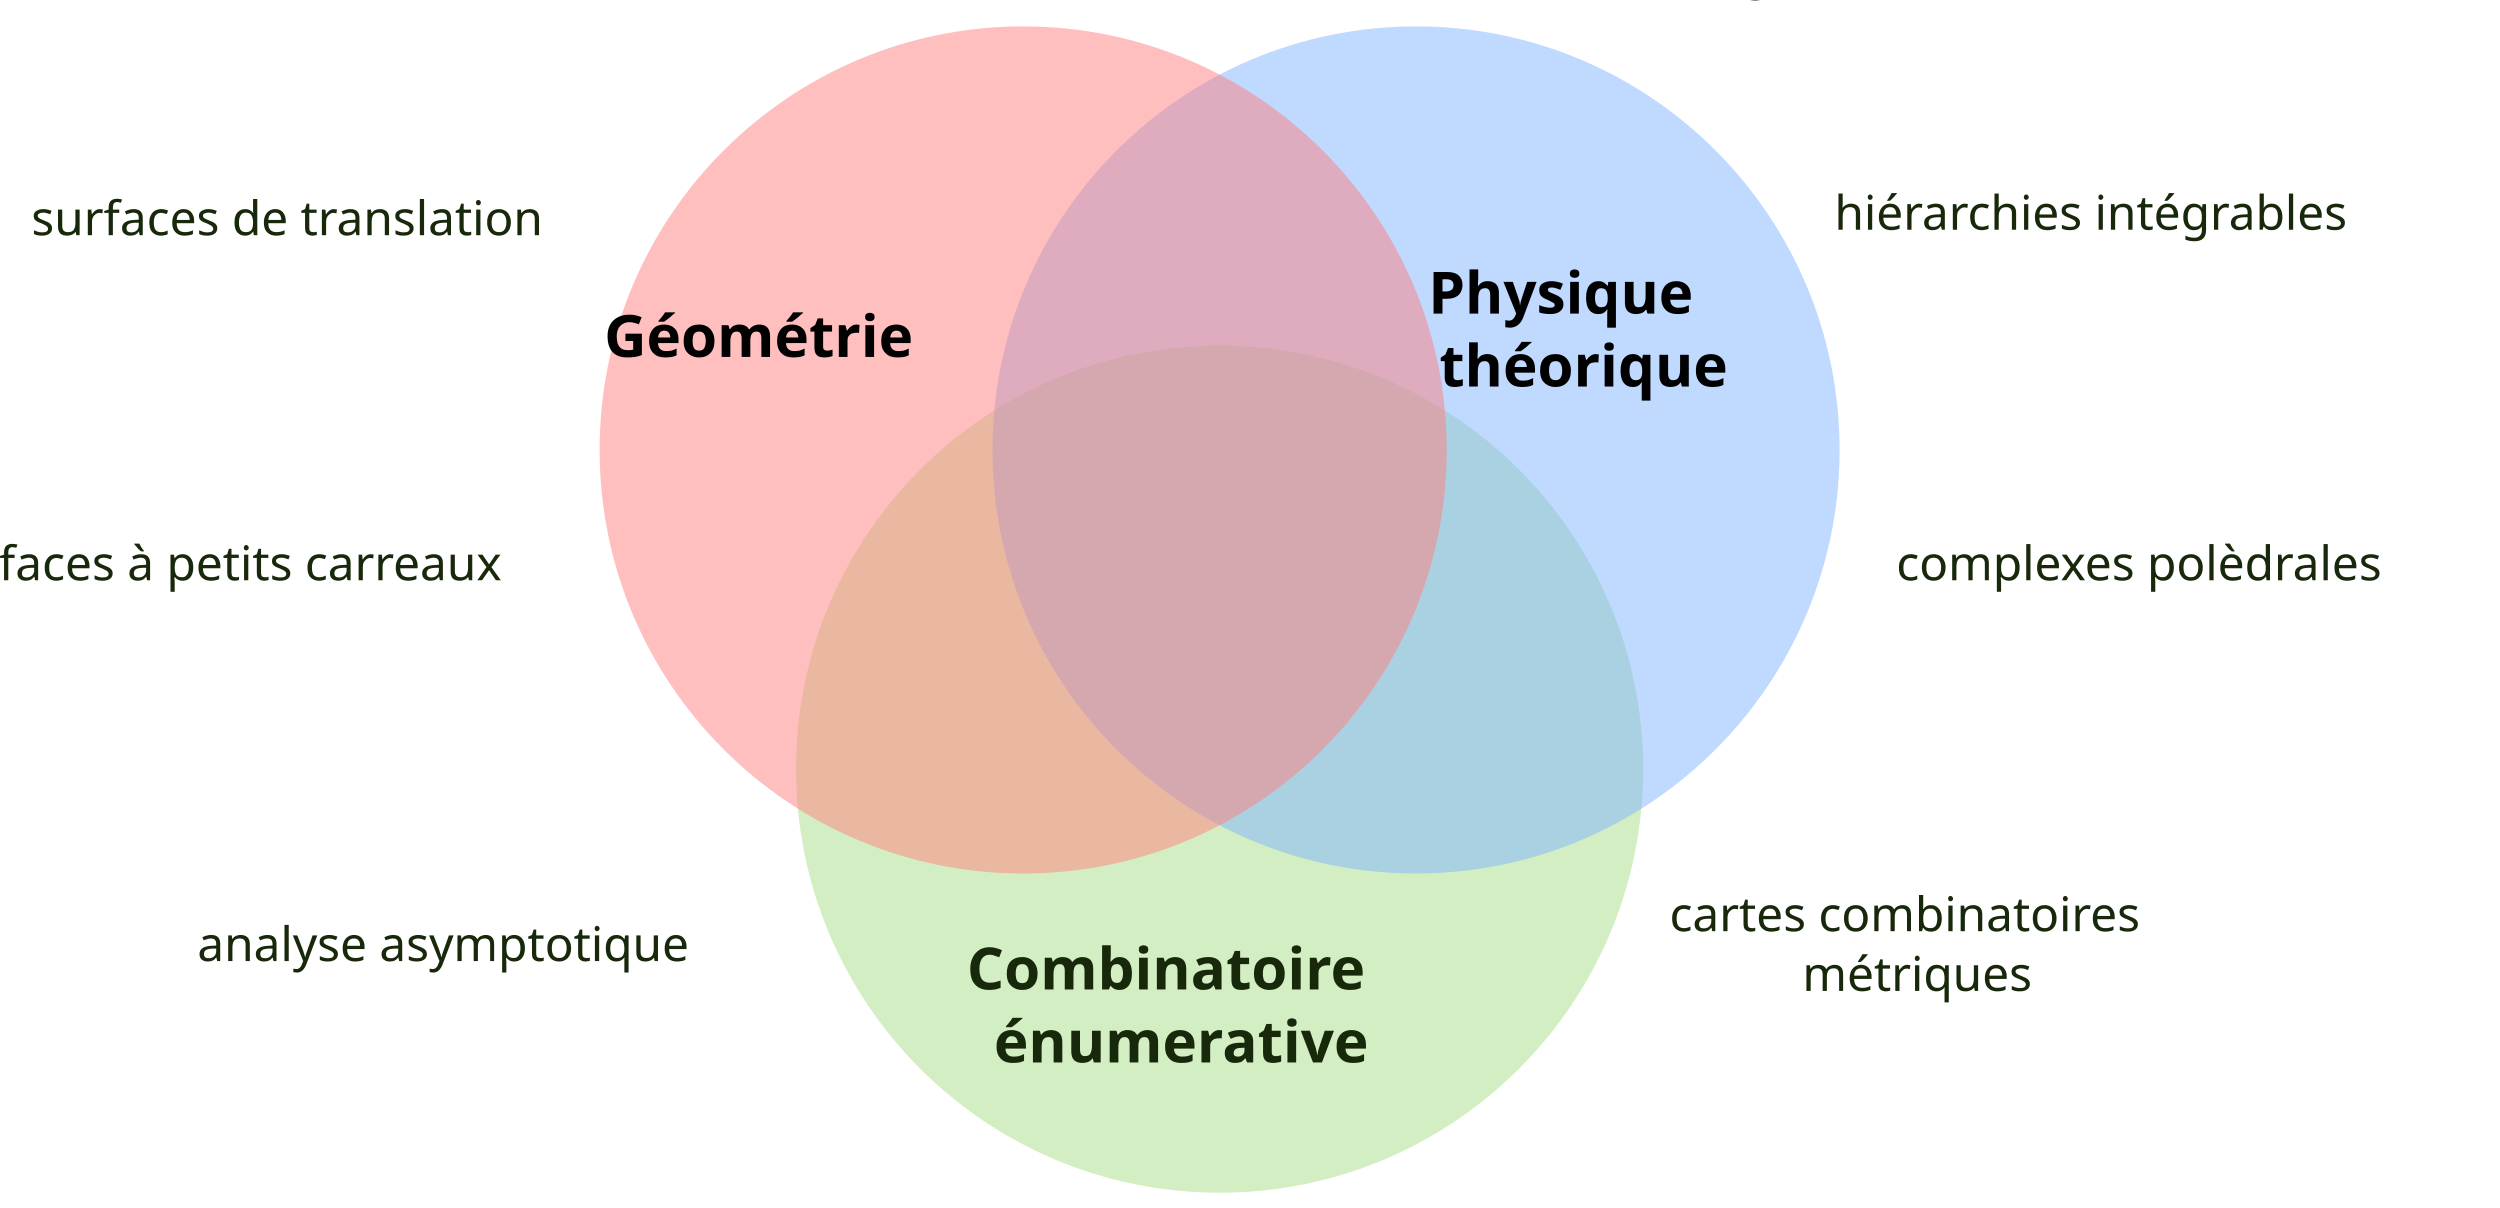
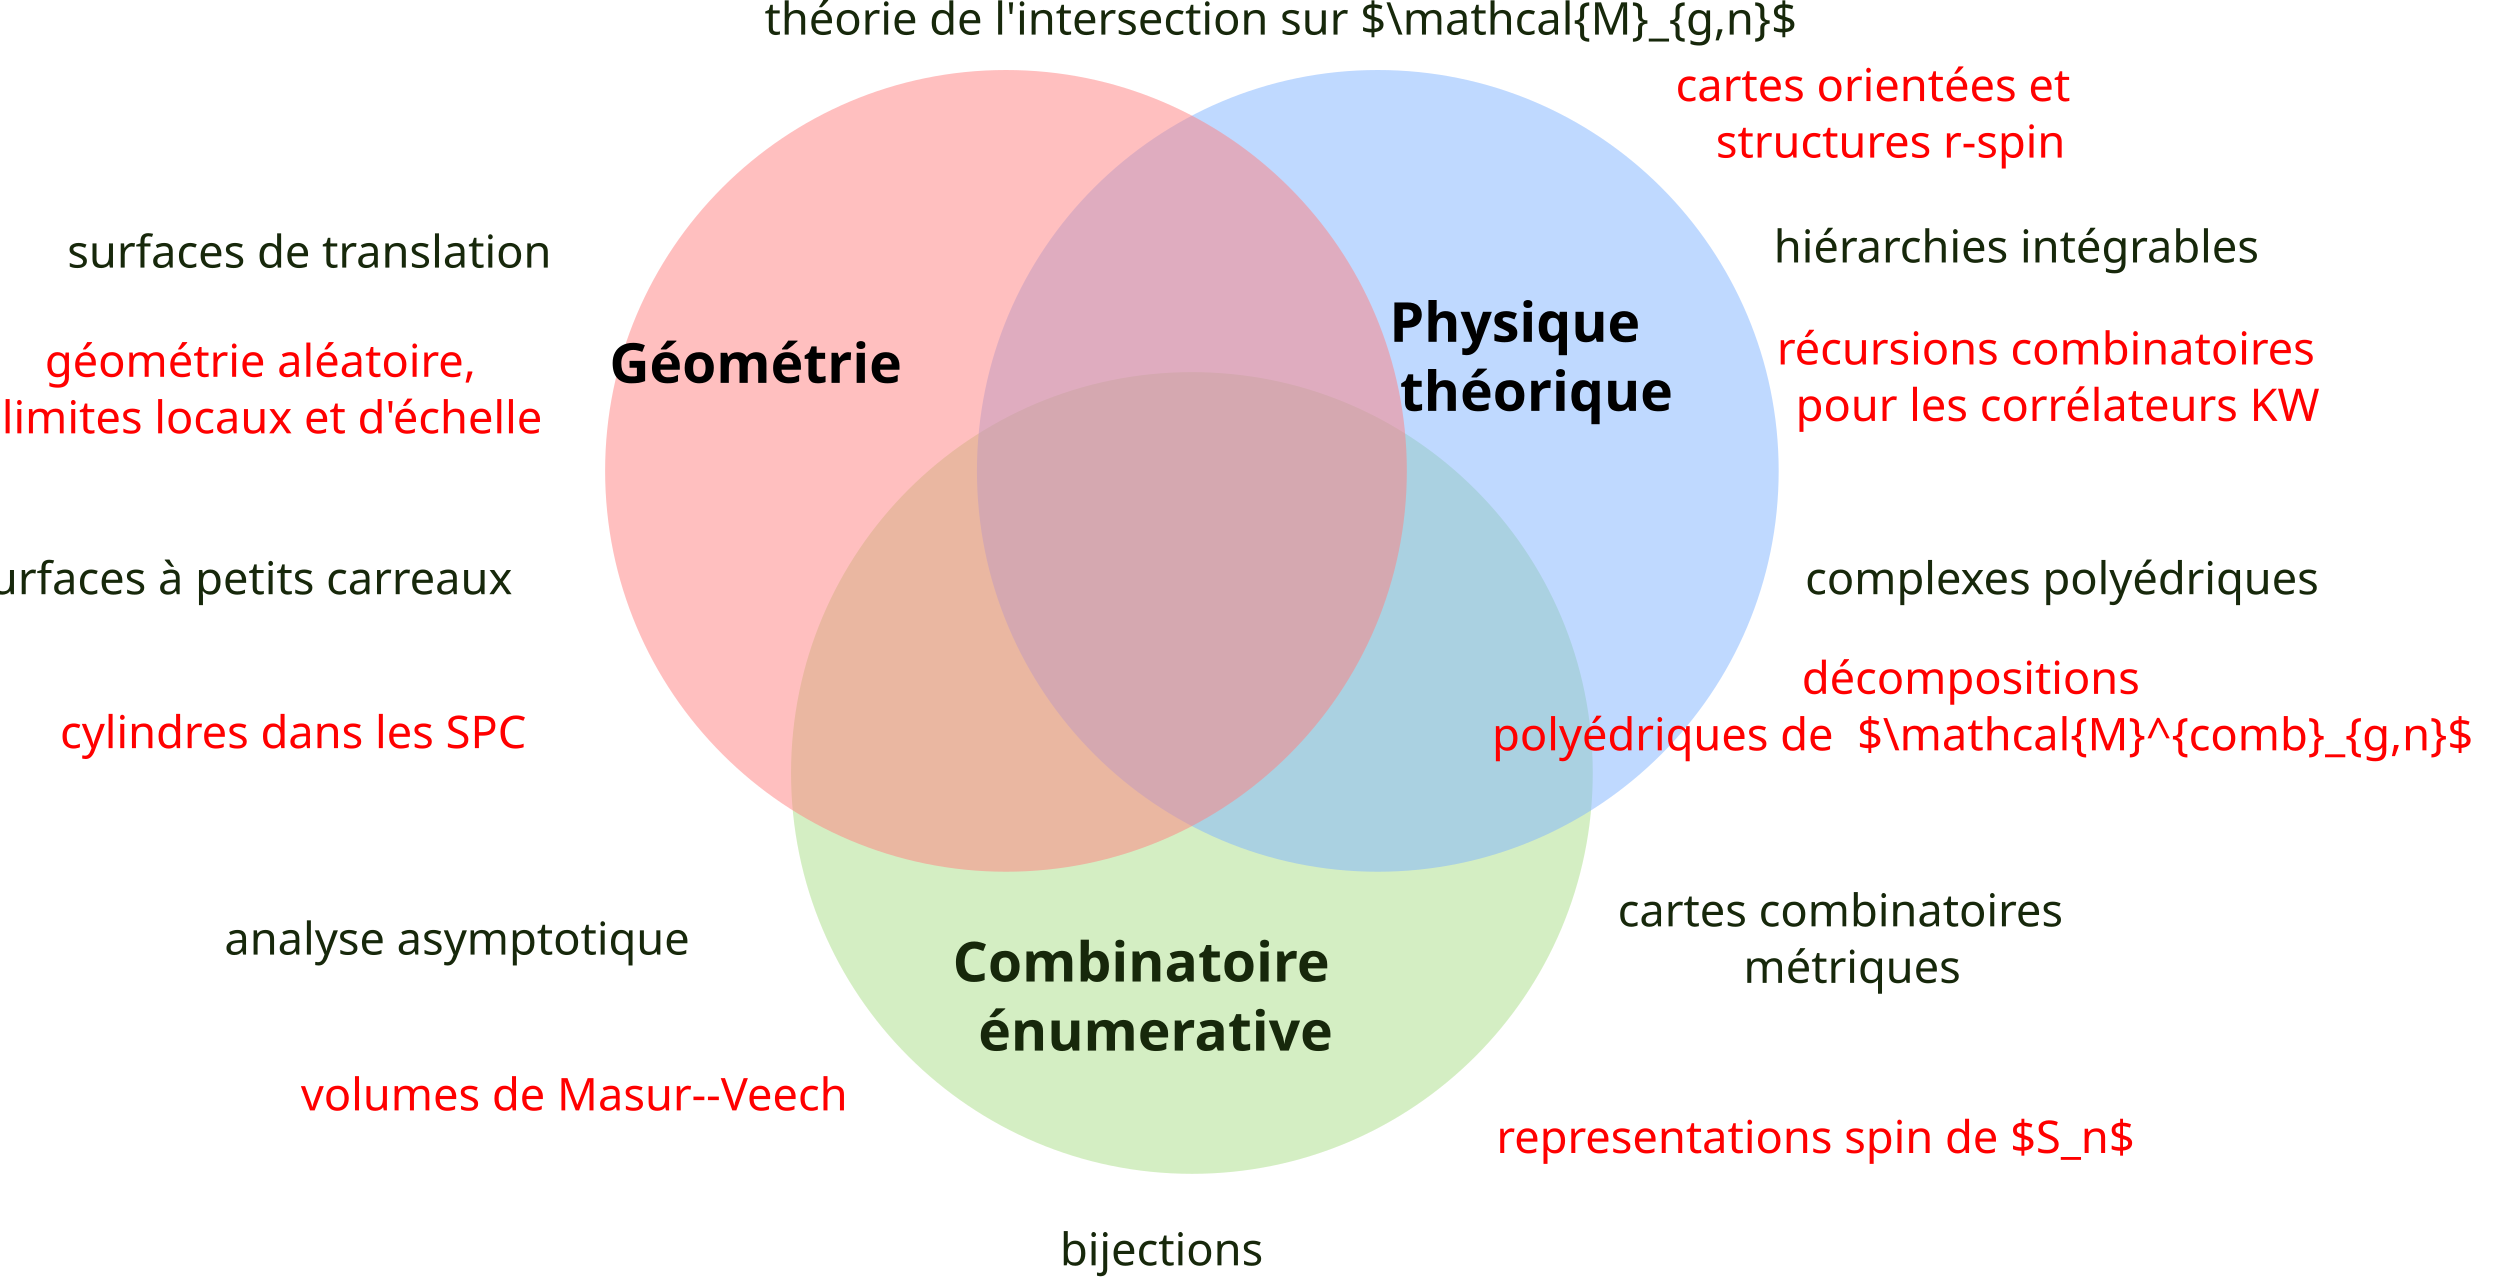
- <svg xmlns="http://www.w3.org/2000/svg" width="166.17mm" height="80.29mm" viewBox="0 0 166.17 80.29" version="1.1" id="svg5">
+ <svg xmlns="http://www.w3.org/2000/svg" width="175.574mm" height="89.626mm" viewBox="0 0 175.574 89.626" version="1.1" id="svg5">
  <defs id="defs2">
    <rect x="134.596" y="67.85" width="192.884" height="207.132" id="rect236" />
    <marker style="overflow:visible" id="DotM" refX="0" refY="0" orient="auto">
      <path transform="matrix(0.4,0,0,0.4,2.96,0.4)" style="fill:context-stroke;fill-rule:evenodd;stroke:context-stroke;stroke-width:1pt" d="m -2.5,-1 c 0,2.76 -2.24,5 -5,5 -2.76,0 -5,-2.24 -5,-5 0,-2.76 2.24,-5 5,-5 2.76,0 5,2.24 5,5 z" id="path2022" />
    </marker>
    <marker style="overflow:visible" id="marker4683" refX="0" refY="0" orient="auto">
      <path transform="matrix(0.4,0,0,0.4,2.96,0.4)" style="fill:context-stroke;fill-rule:evenodd;stroke:context-stroke;stroke-width:1pt" d="m -2.5,-1 c 0,2.76 -2.24,5 -5,5 -2.76,0 -5,-2.24 -5,-5 0,-2.76 2.24,-5 5,-5 2.76,0 5,2.24 5,5 z" id="path4681" />
    </marker>
    <marker style="overflow:visible" id="marker4687" refX="0" refY="0" orient="auto">
      <path transform="matrix(0.4,0,0,0.4,2.96,0.4)" style="fill:context-stroke;fill-rule:evenodd;stroke:context-stroke;stroke-width:1pt" d="m -2.5,-1 c 0,2.76 -2.24,5 -5,5 -2.76,0 -5,-2.24 -5,-5 0,-2.76 2.24,-5 5,-5 2.76,0 5,2.24 5,5 z" id="path4685" />
    </marker>
    <marker style="overflow:visible" id="marker4691" refX="0" refY="0" orient="auto">
      <path transform="matrix(0.4,0,0,0.4,2.96,0.4)" style="fill:context-stroke;fill-rule:evenodd;stroke:context-stroke;stroke-width:1pt" d="m -2.5,-1 c 0,2.76 -2.24,5 -5,5 -2.76,0 -5,-2.24 -5,-5 0,-2.76 2.24,-5 5,-5 2.76,0 5,2.24 5,5 z" id="path4689" />
    </marker>
  </defs>
-   <g id="layer1" transform="translate(-3.015748,-6.382745)">
+   <g id="layer1" transform="translate(-0.3740589,-3.220874)">
    <circle style="opacity:0.5;fill:#aade87;stroke:none;stroke-width:0;stroke-dasharray:none" id="circle3510" cx="84.081" cy="57.507" r="28.153" />
    <circle style="opacity:0.5;fill:#80b3ff;stroke:none;stroke-width:0;stroke-dasharray:none" id="circle2782" cx="97.137" cy="36.29" r="28.153" />
    <circle style="opacity:0.5;fill:#ff8080;stroke:none;stroke-width:0;stroke-dasharray:none" id="path2572" cx="71.024" cy="36.29" r="28.153" />
-     <text xml:space="preserve" transform="scale(0.2645833)" id="text234" style="white-space:pre;shape-inside:url(#rect236);fill:#ff0000;stroke:#ff0000;stroke-width:2.513" />
+     <text xml:space="preserve" transform="scale(0.2645833)" id="text234" style="white-space:pre;shape-inside:url(#rect236);display:inline;fill:#ff0000;stroke:#ff0000;stroke-width:2.513" />
    <g id="g787" transform="translate(0.02041457)">
      <text xml:space="preserve" style="font-style:normal;font-variant:normal;font-weight:normal;font-stretch:normal;font-size:3.881px;font-family:sans-serif;-inkscape-font-specification:'sans-serif, Normal';font-variant-ligatures:normal;font-variant-caps:normal;font-variant-numeric:normal;font-variant-east-asian:normal;text-align:center;text-anchor:middle;fill:#000000;stroke:none;stroke-width:0;stroke-dasharray:none" x="56.957" y="30.109" id="text242">
        <tspan style="font-style:normal;font-variant:normal;font-weight:bold;font-stretch:normal;font-size:3.881px;font-family:sans-serif;-inkscape-font-specification:'sans-serif Bold';font-variant-ligatures:normal;font-variant-caps:normal;font-variant-numeric:normal;font-variant-east-asian:normal;text-align:center;text-anchor:middle;fill:#000000;stroke:none;stroke-width:0;stroke-dasharray:none" x="56.957" y="30.109" id="tspan4503">Géométrie</tspan>
      </text>
      <text xml:space="preserve" style="font-style:normal;font-variant:normal;font-weight:normal;font-stretch:normal;font-size:3.881px;font-family:sans-serif;-inkscape-font-specification:'sans-serif, Normal';font-variant-ligatures:normal;font-variant-caps:normal;font-variant-numeric:normal;font-variant-east-asian:normal;text-align:center;text-anchor:middle;fill:#000000;stroke:none;stroke-width:0;stroke-dasharray:none" x="111.785" y="27.225" id="text908">
        <tspan style="font-style:normal;font-variant:normal;font-weight:bold;font-stretch:normal;font-size:3.881px;font-family:sans-serif;-inkscape-font-specification:'sans-serif Bold';font-variant-ligatures:normal;font-variant-caps:normal;font-variant-numeric:normal;font-variant-east-asian:normal;text-align:center;text-anchor:middle;stroke-width:0" x="111.785" y="27.225" id="tspan520">Physique </tspan>
        <tspan style="font-style:normal;font-variant:normal;font-weight:bold;font-stretch:normal;font-size:3.881px;font-family:sans-serif;-inkscape-font-specification:'sans-serif Bold';font-variant-ligatures:normal;font-variant-caps:normal;font-variant-numeric:normal;font-variant-east-asian:normal;text-align:center;text-anchor:middle;stroke-width:0" x="111.785" y="32.076" id="tspan738">théorique</tspan>
      </text>
    </g>
    <text xml:space="preserve" style="font-style:normal;font-variant:normal;font-weight:bold;font-stretch:normal;font-size:3.881px;font-family:sans-serif;-inkscape-font-specification:'sans-serif Bold';font-variant-ligatures:normal;font-variant-caps:normal;font-variant-numeric:normal;font-variant-east-asian:normal;text-align:center;text-anchor:middle;opacity:1;fill:#17280b;stroke:none;stroke-width:0;stroke-dasharray:none" x="75.439" y="2.557" id="text5675">
      <tspan id="tspan5673" style="fill:#17280b;stroke-width:0" x="75.439" y="2.557" />
    </text>
    <text xml:space="preserve" style="font-style:normal;font-variant:normal;font-weight:normal;font-stretch:normal;font-size:3.881px;font-family:sans-serif;-inkscape-font-specification:sans-serif;font-variant-ligatures:normal;font-variant-caps:normal;font-variant-numeric:normal;font-variant-east-asian:normal;text-align:center;text-anchor:middle;opacity:1;fill:#17280b;stroke:none;stroke-width:0;stroke-dasharray:none" x="84.052" y="72.152" id="text5835">
      <tspan style="font-style:normal;font-variant:normal;font-weight:bold;font-stretch:normal;font-size:3.881px;font-family:sans-serif;-inkscape-font-specification:'sans-serif Bold';stroke-width:0" x="84.052" y="72.152" id="tspan518">Combinatoire</tspan>
      <tspan style="font-style:normal;font-variant:normal;font-weight:bold;font-stretch:normal;font-size:3.881px;font-family:sans-serif;-inkscape-font-specification:'sans-serif Bold';stroke-width:0" x="84.052" y="77.002" id="tspan732">énumerative</tspan>
    </text>
    <text xml:space="preserve" style="font-style:normal;font-variant:normal;font-weight:normal;font-stretch:normal;font-size:3.175px;font-family:sans-serif;-inkscape-font-specification:sans-serif;font-variant-ligatures:normal;font-variant-caps:normal;font-variant-numeric:normal;font-variant-east-asian:normal;text-align:center;text-anchor:middle;opacity:1;fill:#17280b;stroke:none;stroke-width:0;stroke-dasharray:none" x="143.191" y="28.862" id="text5855">
      <tspan id="tspan5853" style="stroke-width:0" x="143.191" y="28.862" />
    </text>
    <text xml:space="preserve" style="font-style:normal;font-variant:normal;font-weight:normal;font-stretch:normal;font-size:3.175px;font-family:sans-serif;-inkscape-font-specification:sans-serif;font-variant-ligatures:normal;font-variant-caps:normal;font-variant-numeric:normal;font-variant-east-asian:normal;text-align:center;text-anchor:middle;opacity:1;fill:#17280b;stroke:none;stroke-width:0;stroke-dasharray:none" x="92.384" y="5.653" id="text5863">
      <tspan style="stroke-width:0" x="92.384" y="5.653" id="tspan742">théorie de l'intersection sur $\mathcal{M}_{g,n}$</tspan>
    </text>
    <text xml:space="preserve" style="font-weight:bold;font-size:15.522px;font-family:'DejaVu Sans';-inkscape-font-specification:'DejaVu Sans Bold';text-align:center;text-anchor:middle;fill:#d0cfce;stroke-width:0.1" x="15.461" y="35.201" id="text463">
      <tspan id="tspan461" style="stroke-width:0.1" x="15.461" y="35.201" />
    </text>
    <text xml:space="preserve" style="font-style:normal;font-variant:normal;font-weight:normal;font-stretch:normal;font-size:3.175px;font-family:sans-serif;-inkscape-font-specification:sans-serif;font-variant-ligatures:normal;font-variant-caps:normal;font-variant-numeric:normal;font-variant-east-asian:normal;text-align:center;text-anchor:middle;opacity:1;fill:#17280b;stroke:none;stroke-width:0;stroke-dasharray:none" x="-2.059" y="30.724" id="text471">
      <tspan style="stroke-width:0" x="-2.059" y="30.724" id="tspan469" />
    </text>
    <text xml:space="preserve" style="font-style:normal;font-variant:normal;font-weight:normal;font-stretch:normal;font-size:3.175px;font-family:sans-serif;-inkscape-font-specification:sans-serif;font-variant-ligatures:normal;font-variant-caps:normal;font-variant-numeric:normal;font-variant-east-asian:normal;text-align:center;text-anchor:middle;opacity:1;fill:#17280b;stroke:none;stroke-width:0;stroke-dasharray:none" x="132.515" y="68.276" id="text544">
      <tspan style="stroke-width:0" x="132.515" y="68.276" id="tspan546">cartes combinatoires</tspan>
      <tspan style="stroke-width:0" x="132.515" y="72.244" id="tspan750">métriques</tspan>
    </text>
    <text xml:space="preserve" style="font-style:normal;font-variant:normal;font-weight:normal;font-stretch:normal;font-size:3.175px;font-family:sans-serif;-inkscape-font-specification:sans-serif;font-variant-ligatures:normal;font-variant-caps:normal;font-variant-numeric:normal;font-variant-east-asian:normal;text-align:center;text-anchor:middle;opacity:1;fill:#17280b;stroke:none;stroke-width:0;stroke-dasharray:none" x="117.664" y="84.173" id="text598">
      <tspan style="stroke-width:0" x="117.664" y="84.173" id="tspan596" />
    </text>
    <text xml:space="preserve" style="font-style:normal;font-variant:normal;font-weight:normal;font-stretch:normal;font-size:3.175px;font-family:sans-serif;-inkscape-font-specification:sans-serif;font-variant-ligatures:normal;font-variant-caps:normal;font-variant-numeric:normal;font-variant-east-asian:normal;text-align:center;text-anchor:middle;opacity:1;fill:#17280b;stroke:none;stroke-width:0;stroke-dasharray:none" x="34.54" y="70.26" id="text616">
      <tspan style="stroke-width:0" x="34.54" y="70.26" id="tspan626">analyse asymptotique</tspan>
    </text>
    <text xml:space="preserve" style="font-style:normal;font-variant:normal;font-weight:normal;font-stretch:normal;font-size:3.175px;font-family:sans-serif;-inkscape-font-specification:sans-serif;font-variant-ligatures:normal;font-variant-caps:normal;font-variant-numeric:normal;font-variant-east-asian:normal;text-align:center;text-anchor:middle;opacity:1;fill:#17280b;stroke:none;stroke-width:0;stroke-dasharray:none" x="144.049" y="21.651" id="text748">
      <tspan style="stroke-width:0" x="144.049" y="21.651" id="tspan746">hiérarchies intégrables</tspan>
    </text>
    <text xml:space="preserve" style="font-style:normal;font-variant:normal;font-weight:normal;font-stretch:normal;font-size:3.175px;font-family:sans-serif;-inkscape-font-specification:sans-serif;font-variant-ligatures:normal;font-variant-caps:normal;font-variant-numeric:normal;font-variant-east-asian:normal;text-align:center;text-anchor:middle;opacity:1;fill:#17280b;stroke:none;stroke-width:0;stroke-dasharray:none" x="84.017" y="92.085" id="text756">
      <tspan style="stroke-width:0" x="84.017" y="92.085" id="tspan754">bijections</tspan>
    </text>
    <text xml:space="preserve" style="font-style:normal;font-variant:normal;font-weight:normal;font-stretch:normal;font-size:3.175px;font-family:sans-serif;-inkscape-font-specification:sans-serif;font-variant-ligatures:normal;font-variant-caps:normal;font-variant-numeric:normal;font-variant-east-asian:normal;text-align:center;text-anchor:middle;opacity:1;fill:#17280b;stroke:none;stroke-width:0;stroke-dasharray:none" x="19.319" y="44.951" id="text764">
      <tspan style="stroke-width:0" x="19.319" y="44.951" id="tspan762">surfaces à petits carreaux</tspan>
    </text>
    <text xml:space="preserve" style="font-weight:bold;font-size:3.881px;font-family:sans-serif;-inkscape-font-specification:'sans-serif Bold';text-align:center;text-anchor:middle;fill:#d0cfce;stroke-width:0.1" x="8.629" y="44.679" id="text770">
      <tspan id="tspan768" style="stroke-width:0.1" x="8.629" y="44.679" />
    </text>
    <text xml:space="preserve" style="font-style:normal;font-variant:normal;font-weight:normal;font-stretch:normal;font-size:3.175px;font-family:sans-serif;-inkscape-font-specification:sans-serif;font-variant-ligatures:normal;font-variant-caps:normal;font-variant-numeric:normal;font-variant-east-asian:normal;text-align:center;text-anchor:middle;opacity:1;fill:#17280b;stroke:none;stroke-width:0;stroke-dasharray:none" x="24.167" y="22.014" id="text774">
      <tspan style="stroke-width:0" x="24.167" y="22.014" id="tspan772">surfaces de translation</tspan>
    </text>
    <text xml:space="preserve" style="font-style:normal;font-variant:normal;font-weight:normal;font-stretch:normal;font-size:3.175px;font-family:sans-serif;-inkscape-font-specification:sans-serif;font-variant-ligatures:normal;font-variant-caps:normal;font-variant-numeric:normal;font-variant-east-asian:normal;text-align:center;text-anchor:middle;opacity:1;fill:#17280b;stroke:none;stroke-width:0;stroke-dasharray:none" x="147.254" y="44.951" id="text791">
-       <tspan style="stroke-width:0" x="147.254" y="44.951" id="tspan793">complexes polèdrales</tspan>
+       <tspan style="stroke-width:0" x="147.254" y="44.951" id="tspan793">complexes polyédriques</tspan>
+     </text>
+     <text xml:space="preserve" style="font-style:normal;font-variant:normal;font-weight:normal;font-stretch:normal;font-size:3.175px;font-family:sans-serif;-inkscape-font-specification:sans-serif;font-variant-ligatures:normal;font-variant-caps:normal;font-variant-numeric:normal;font-variant-east-asian:normal;text-align:center;text-anchor:middle;opacity:1;fill:#17280b;stroke:none;stroke-width:0;stroke-dasharray:none" x="141.674" y="51.948" id="text725">
+       <tspan style="fill:#ff0000;stroke-width:0" x="141.674" y="51.948" id="tspan723">décompositions</tspan>
+       <tspan style="fill:#ff0000;stroke-width:0" x="141.674" y="55.917" id="tspan829">polyédriques de  $\mathcal{M}^{comb}_{g,n}$</tspan>
+     </text>
+     <text xml:space="preserve" style="font-style:normal;font-variant:normal;font-weight:normal;font-stretch:normal;font-size:3.175px;font-family:sans-serif;-inkscape-font-specification:sans-serif;font-variant-ligatures:normal;font-variant-caps:normal;font-variant-numeric:normal;font-variant-east-asian:normal;text-align:center;text-anchor:middle;opacity:1;fill:#17280b;stroke:none;stroke-width:0;stroke-dasharray:none" x="146.944" y="28.816" id="text937">
+       <tspan style="fill:#ff0000;stroke-width:0" x="146.944" y="28.816" id="tspan935">récursions combinatoires</tspan>
+       <tspan style="fill:#ff0000;stroke-width:0" x="146.944" y="32.785" id="tspan941">pour les corrélateurs KW</tspan>
+     </text>
+     <text xml:space="preserve" style="font-style:normal;font-variant:normal;font-weight:normal;font-stretch:normal;font-size:3.175px;font-family:sans-serif;-inkscape-font-specification:sans-serif;font-variant-ligatures:normal;font-variant-caps:normal;font-variant-numeric:normal;font-variant-east-asian:normal;text-align:center;text-anchor:middle;opacity:1;fill:#17280b;stroke:none;stroke-width:0;stroke-dasharray:none" x="23.03" y="55.759" id="text947">
+       <tspan style="fill:#ff0000;stroke-width:0" x="23.03" y="55.759" id="tspan1013">cylindres dans les SPC</tspan>
+     </text>
+     <text xml:space="preserve" style="font-style:normal;font-variant:normal;font-weight:normal;font-stretch:normal;font-size:3.175px;font-family:sans-serif;-inkscape-font-specification:sans-serif;font-variant-ligatures:normal;font-variant-caps:normal;font-variant-numeric:normal;font-variant-east-asian:normal;text-align:center;text-anchor:middle;opacity:1;fill:#17280b;stroke:none;stroke-width:0;stroke-dasharray:none" x="129.942" y="84.194" id="text957">
+       <tspan style="fill:#ff0000;stroke-width:0" x="129.942" y="84.194" id="tspan955">representations spin de $S_n$</tspan>
+     </text>
+     <text xml:space="preserve" style="font-style:normal;font-variant:normal;font-weight:normal;font-stretch:normal;font-size:3.175px;font-family:sans-serif;-inkscape-font-specification:sans-serif;font-variant-ligatures:normal;font-variant-caps:normal;font-variant-numeric:normal;font-variant-east-asian:normal;text-align:center;text-anchor:middle;opacity:1;fill:#17280b;stroke:none;stroke-width:0;stroke-dasharray:none" x="135.214" y="10.32" id="text965">
+       <tspan style="fill:#ff0000;stroke-width:0" x="135.214" y="10.32" id="tspan963">cartes orientées et </tspan>
+       <tspan style="fill:#ff0000;stroke-width:0" x="135.214" y="14.288" id="tspan969">structures r-spin</tspan>
+     </text>
+     <text xml:space="preserve" style="font-style:normal;font-variant:normal;font-weight:normal;font-stretch:normal;font-size:3.175px;font-family:sans-serif;-inkscape-font-specification:sans-serif;font-variant-ligatures:normal;font-variant-caps:normal;font-variant-numeric:normal;font-variant-east-asian:normal;text-align:center;text-anchor:middle;opacity:1;fill:#17280b;stroke:none;stroke-width:0;stroke-dasharray:none" x="21.547" y="29.683" id="text975">
+       <tspan style="fill:#ff0000;stroke-width:0" x="21.547" y="29.683" id="tspan973">géométrie aléatoire,</tspan>
+       <tspan style="fill:#ff0000;stroke-width:0" x="21.547" y="33.652" id="tspan979">limites locaux et d'échelle</tspan>
+     </text>
+     <text xml:space="preserve" style="font-style:normal;font-variant:normal;font-weight:normal;font-stretch:normal;font-size:3.175px;font-family:sans-serif;-inkscape-font-specification:sans-serif;font-variant-ligatures:normal;font-variant-caps:normal;font-variant-numeric:normal;font-variant-east-asian:normal;text-align:center;text-anchor:middle;opacity:1;fill:#17280b;stroke:none;stroke-width:0;stroke-dasharray:none" x="42.766" y="81.201" id="text1003">
+       <tspan style="fill:#ff0000;stroke-width:0" x="42.766" y="81.201" id="tspan1001">volumes de Masur--Veech</tspan>
    </text>
  </g>
</svg>
